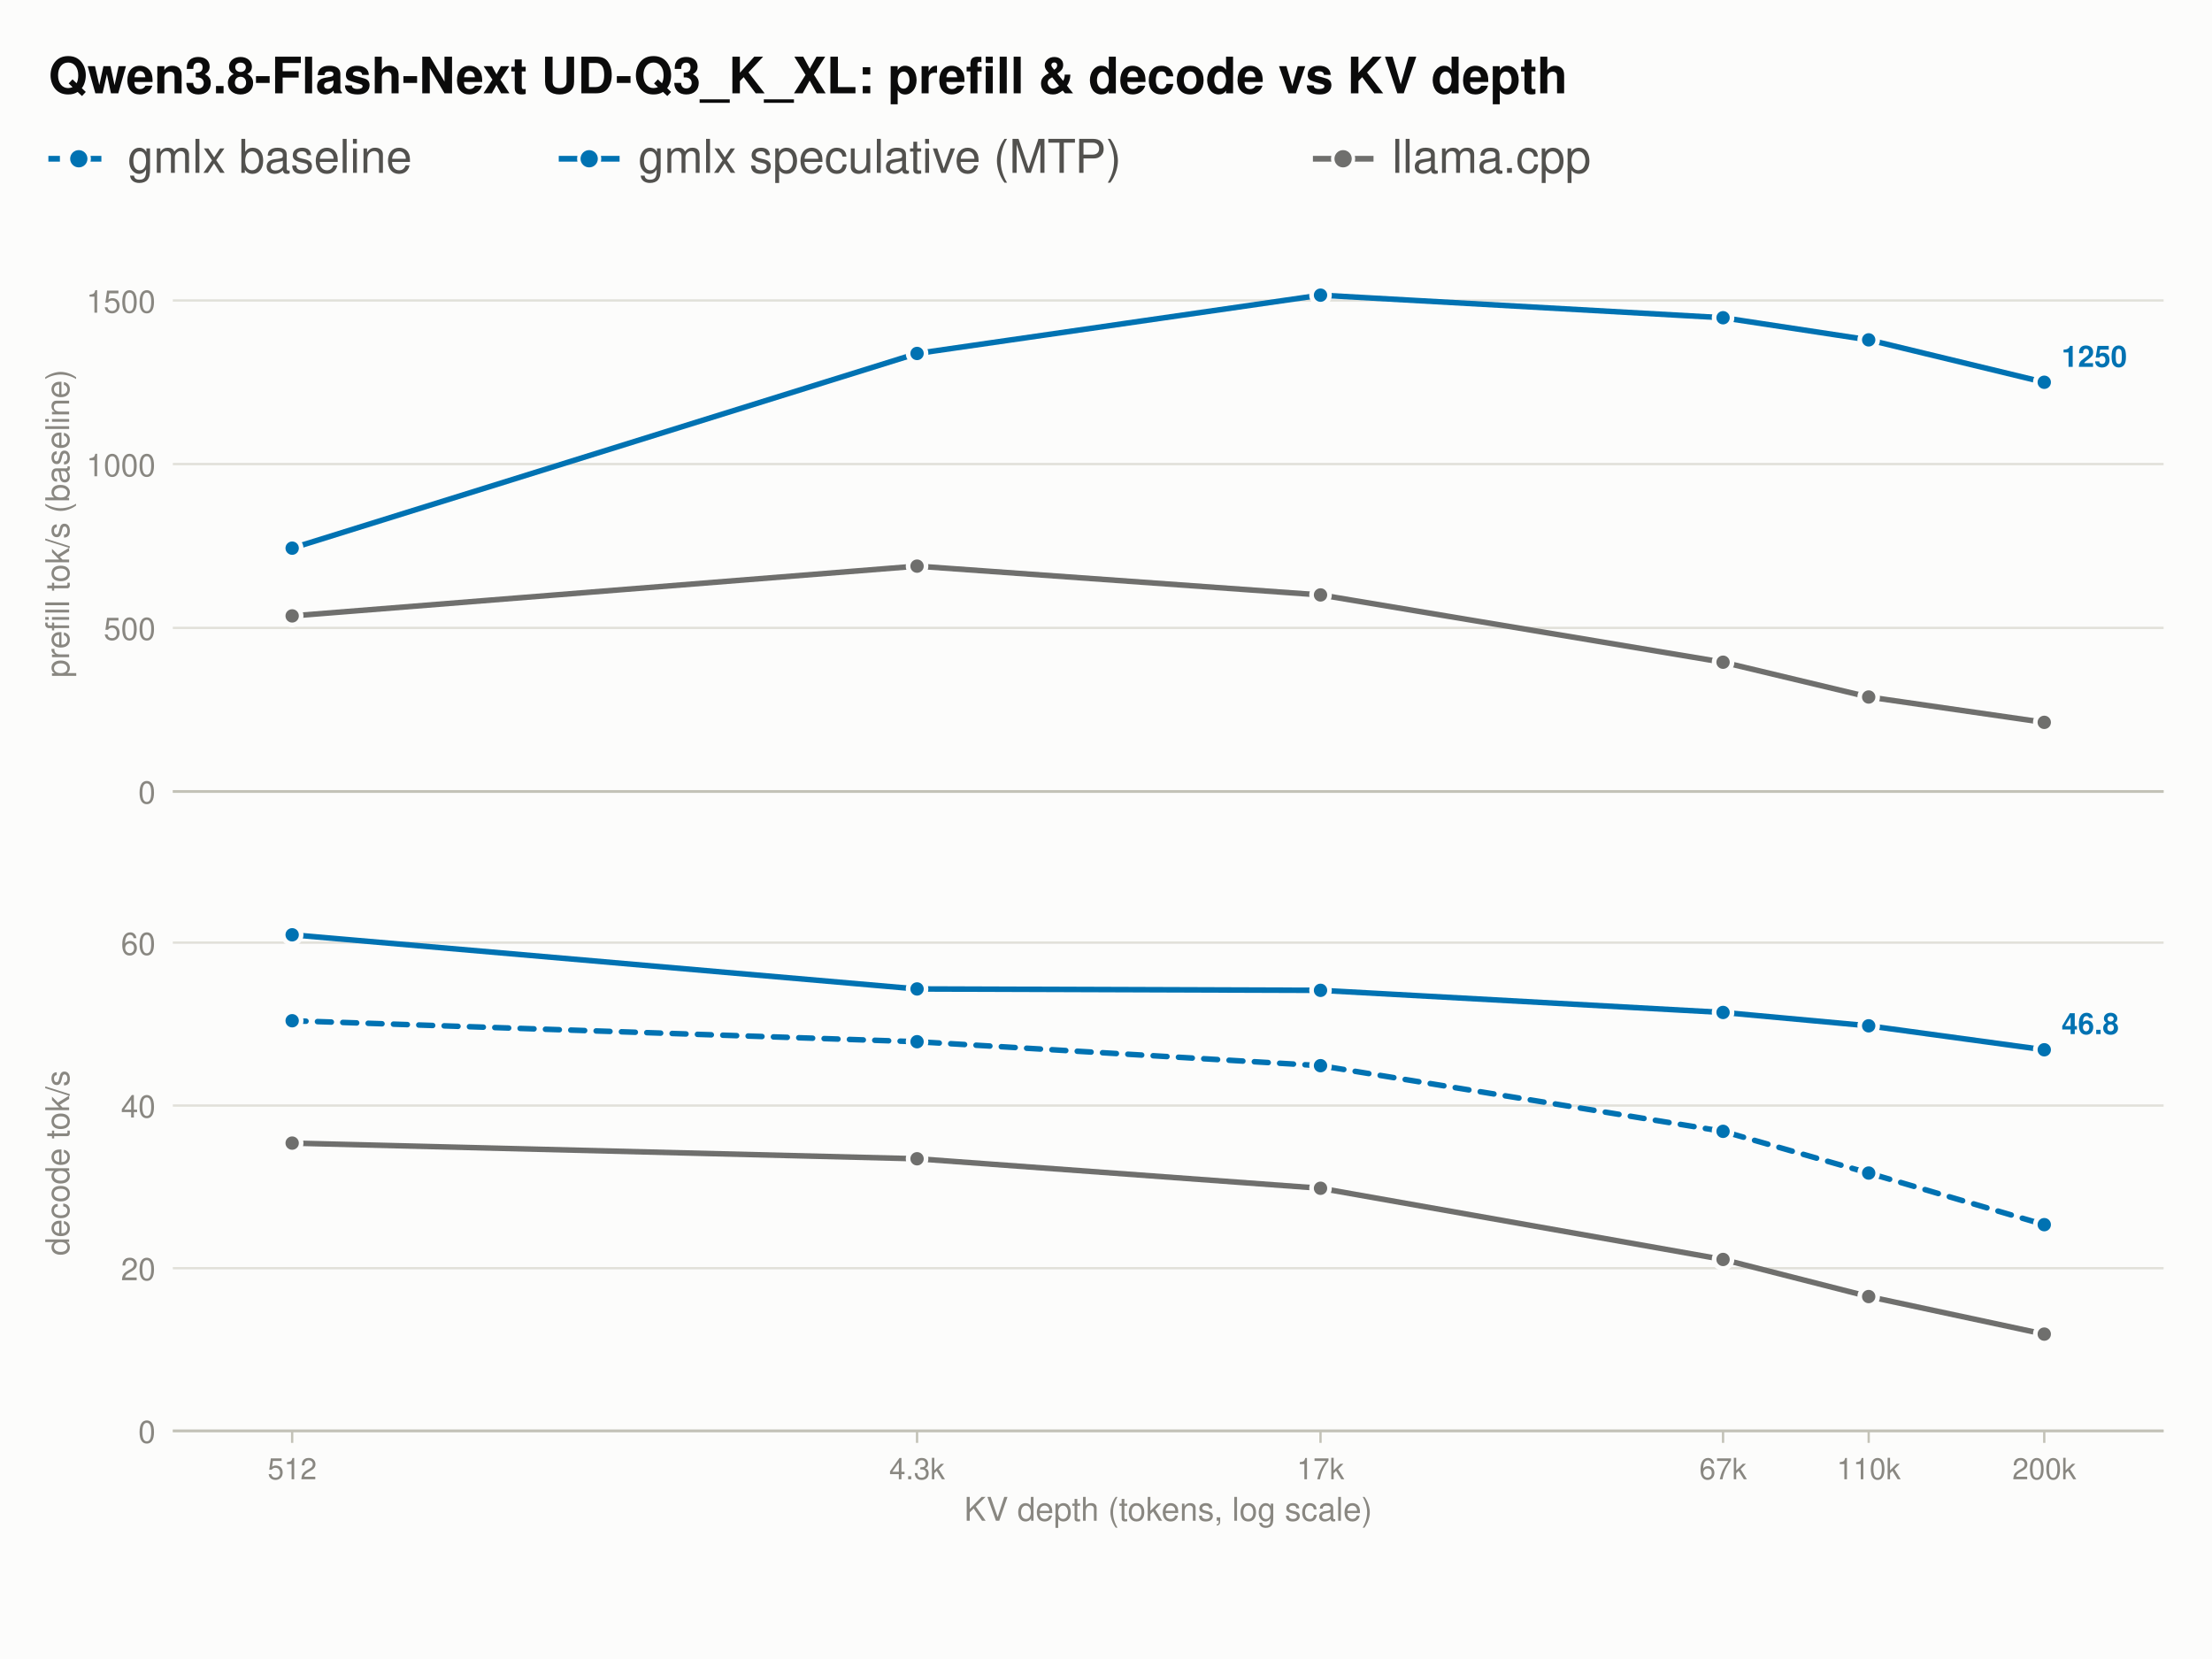
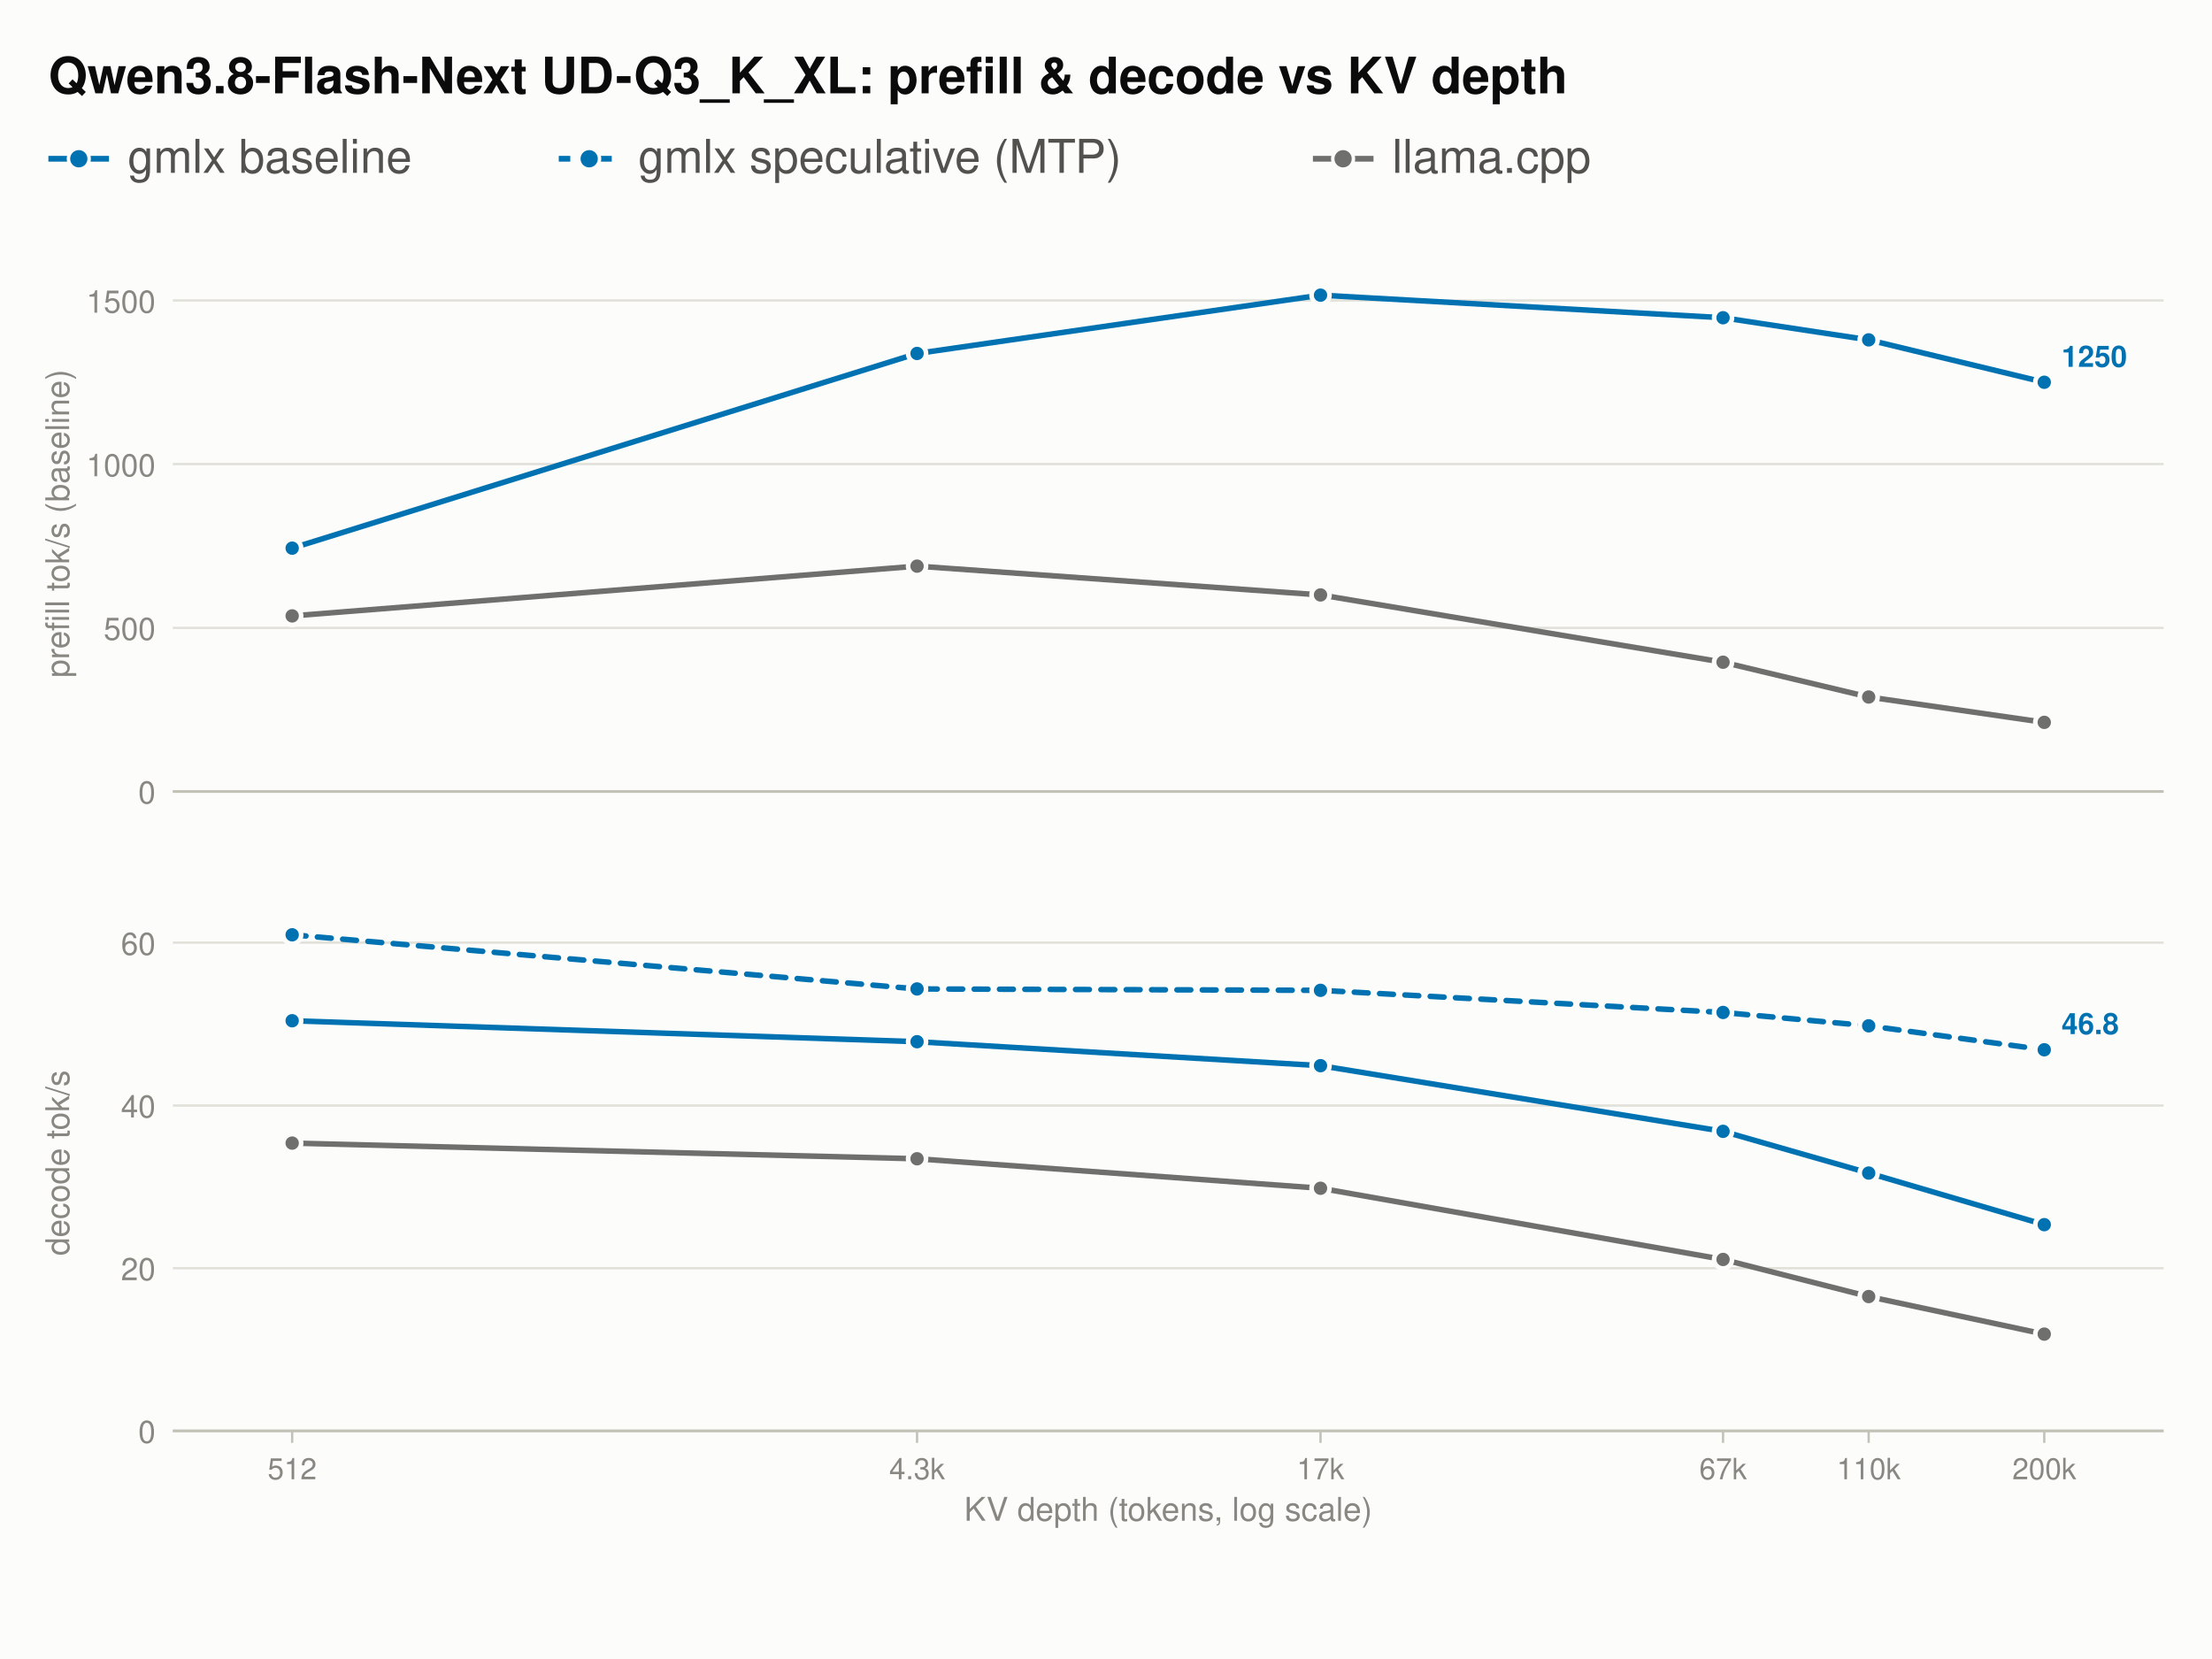
<svg xmlns="http://www.w3.org/2000/svg" width="960" height="720" viewBox="0 0 960 720" font-family="system-ui, -apple-system, 'Segoe UI', Helvetica, Arial, sans-serif">
  <rect x="0" y="0" width="960" height="720" fill="#fcfcfb" />
  <text x="21.0" y="40.5" font-size="21.8" fill="#0b0b0b" font-weight="600">Qwen3.8-Flash-Next UD-Q3_K_XL: prefill &amp; decode vs KV depth</text>
-   <line x1="21.0" y1="68.9" x2="47.3" y2="68.9" stroke="#0072b2" stroke-width="2.5" stroke-dasharray="5,4" />
+   <line x1="21.0" y1="68.9" x2="47.3" y2="68.9" stroke="#0072b2" stroke-width="2.5" />
  <circle cx="34.2" cy="68.9" r="4.5" fill="#0072b2" stroke="#fcfcfb" stroke-width="1.5" />
  <text x="55.4" y="75.0" font-size="20.2" fill="#52514e">gmlx baseline</text>
-   <line x1="242.5" y1="68.9" x2="268.9" y2="68.9" stroke="#0072b2" stroke-width="2.5" />
+   <line x1="242.5" y1="68.9" x2="268.9" y2="68.9" stroke="#0072b2" stroke-width="2.5" stroke-dasharray="5,4" />
  <circle cx="255.7" cy="68.9" r="4.5" fill="#0072b2" stroke="#fcfcfb" stroke-width="1.5" />
  <text x="277.0" y="75.0" font-size="20.2" fill="#52514e">gmlx speculative (MTP)</text>
  <line x1="569.8" y1="68.9" x2="596.1" y2="68.9" stroke="#6f6f6d" stroke-width="2.5" />
  <circle cx="582.9" cy="68.9" r="4.5" fill="#6f6f6d" stroke="#fcfcfb" stroke-width="1.5" />
  <text x="604.2" y="75.0" font-size="20.2" fill="#52514e">llama.cpp</text>
  <line x1="75.0" y1="343.5" x2="939.0" y2="343.5" stroke="#e1e0d9" stroke-width="1.0" />
  <text x="67.5" y="348.7" font-size="13.5" fill="#898781" text-anchor="end" style="font-variant-numeric: tabular-nums">0</text>
  <line x1="75.0" y1="272.5" x2="939.0" y2="272.5" stroke="#e1e0d9" stroke-width="1.0" />
  <text x="67.5" y="277.7" font-size="13.5" fill="#898781" text-anchor="end" style="font-variant-numeric: tabular-nums">500</text>
  <line x1="75.0" y1="201.4" x2="939.0" y2="201.4" stroke="#e1e0d9" stroke-width="1.0" />
  <text x="67.5" y="206.7" font-size="13.5" fill="#898781" text-anchor="end" style="font-variant-numeric: tabular-nums">1000</text>
  <line x1="75.0" y1="130.4" x2="939.0" y2="130.4" stroke="#e1e0d9" stroke-width="1.0" />
  <text x="67.5" y="135.7" font-size="13.5" fill="#898781" text-anchor="end" style="font-variant-numeric: tabular-nums">1500</text>
  <line x1="75.0" y1="343.5" x2="939.0" y2="343.5" stroke="#c3c2b7" stroke-width="1.2" />
  <line x1="126.8" y1="343.5" x2="126.8" y2="343.5" stroke="#c3c2b7" stroke-width="1.0" />
  <line x1="398.0" y1="343.5" x2="398.0" y2="343.5" stroke="#c3c2b7" stroke-width="1.0" />
  <line x1="573.1" y1="343.5" x2="573.1" y2="343.5" stroke="#c3c2b7" stroke-width="1.0" />
  <line x1="747.8" y1="343.5" x2="747.8" y2="343.5" stroke="#c3c2b7" stroke-width="1.0" />
  <line x1="811.0" y1="343.5" x2="811.0" y2="343.5" stroke="#c3c2b7" stroke-width="1.0" />
  <line x1="887.2" y1="343.5" x2="887.2" y2="343.5" stroke="#c3c2b7" stroke-width="1.0" />
  <path d="M126.8,237.9 L398.0,153.4 L573.1,128.1 L747.8,137.9 L811.0,147.5 L887.2,165.9" fill="none" stroke="#0072b2" stroke-width="2.4" stroke-linejoin="round" stroke-linecap="round" />
  <circle cx="126.8" cy="237.9" r="3.9" fill="#0072b2" stroke="#fcfcfb" stroke-width="2.0" />
  <circle cx="398.0" cy="153.4" r="3.9" fill="#0072b2" stroke="#fcfcfb" stroke-width="2.0" />
  <circle cx="573.1" cy="128.1" r="3.9" fill="#0072b2" stroke="#fcfcfb" stroke-width="2.0" />
  <circle cx="747.8" cy="137.9" r="3.9" fill="#0072b2" stroke="#fcfcfb" stroke-width="2.0" />
  <circle cx="811.0" cy="147.5" r="3.9" fill="#0072b2" stroke="#fcfcfb" stroke-width="2.0" />
  <circle cx="887.2" cy="165.9" r="3.9" fill="#0072b2" stroke="#fcfcfb" stroke-width="2.0" />
  <text x="894.7" y="159.2" font-size="12.8" fill="#0072b2" font-weight="600" style="font-variant-numeric: tabular-nums">1250</text>
  <path d="M126.8,267.3 L398.0,245.7 L573.1,258.2 L747.8,287.4 L811.0,302.5 L887.2,313.5" fill="none" stroke="#6f6f6d" stroke-width="2.4" stroke-linejoin="round" stroke-linecap="round" />
  <circle cx="126.8" cy="267.3" r="3.9" fill="#6f6f6d" stroke="#fcfcfb" stroke-width="2.0" />
  <circle cx="398.0" cy="245.7" r="3.9" fill="#6f6f6d" stroke="#fcfcfb" stroke-width="2.0" />
  <circle cx="573.1" cy="258.2" r="3.9" fill="#6f6f6d" stroke="#fcfcfb" stroke-width="2.0" />
  <circle cx="747.8" cy="287.4" r="3.9" fill="#6f6f6d" stroke="#fcfcfb" stroke-width="2.0" />
  <circle cx="811.0" cy="302.5" r="3.9" fill="#6f6f6d" stroke="#fcfcfb" stroke-width="2.0" />
  <circle cx="887.2" cy="313.5" r="3.9" fill="#6f6f6d" stroke="#fcfcfb" stroke-width="2.0" />
  <text x="30.0" y="227.2" font-size="14.2" fill="#898781" text-anchor="middle" transform="rotate(-90.0 30.0 227.2)">prefill tok/s (baseline)</text>
  <line x1="75.0" y1="621.0" x2="939.0" y2="621.0" stroke="#e1e0d9" stroke-width="1.0" />
  <text x="67.5" y="626.2" font-size="13.5" fill="#898781" text-anchor="end" style="font-variant-numeric: tabular-nums">0</text>
  <line x1="75.0" y1="550.4" x2="939.0" y2="550.4" stroke="#e1e0d9" stroke-width="1.0" />
  <text x="67.5" y="555.6" font-size="13.5" fill="#898781" text-anchor="end" style="font-variant-numeric: tabular-nums">20</text>
  <line x1="75.0" y1="479.8" x2="939.0" y2="479.8" stroke="#e1e0d9" stroke-width="1.0" />
  <text x="67.5" y="485.0" font-size="13.5" fill="#898781" text-anchor="end" style="font-variant-numeric: tabular-nums">40</text>
  <line x1="75.0" y1="409.1" x2="939.0" y2="409.1" stroke="#e1e0d9" stroke-width="1.0" />
  <text x="67.5" y="414.4" font-size="13.5" fill="#898781" text-anchor="end" style="font-variant-numeric: tabular-nums">60</text>
  <line x1="75.0" y1="621.0" x2="939.0" y2="621.0" stroke="#c3c2b7" stroke-width="1.2" />
  <line x1="126.8" y1="621.0" x2="126.8" y2="626.2" stroke="#c3c2b7" stroke-width="1.0" />
  <text x="126.8" y="642.0" font-size="12.8" fill="#898781" text-anchor="middle" style="font-variant-numeric: tabular-nums">512</text>
  <line x1="398.0" y1="621.0" x2="398.0" y2="626.2" stroke="#c3c2b7" stroke-width="1.0" />
  <text x="398.0" y="642.0" font-size="12.8" fill="#898781" text-anchor="middle" style="font-variant-numeric: tabular-nums">4.3k</text>
  <line x1="573.1" y1="621.0" x2="573.1" y2="626.2" stroke="#c3c2b7" stroke-width="1.0" />
  <text x="573.1" y="642.0" font-size="12.8" fill="#898781" text-anchor="middle" style="font-variant-numeric: tabular-nums">17k</text>
  <line x1="747.8" y1="621.0" x2="747.8" y2="626.2" stroke="#c3c2b7" stroke-width="1.0" />
  <text x="747.8" y="642.0" font-size="12.8" fill="#898781" text-anchor="middle" style="font-variant-numeric: tabular-nums">67k</text>
  <line x1="811.0" y1="621.0" x2="811.0" y2="626.2" stroke="#c3c2b7" stroke-width="1.0" />
  <text x="811.0" y="642.0" font-size="12.8" fill="#898781" text-anchor="middle" style="font-variant-numeric: tabular-nums">110k</text>
  <line x1="887.2" y1="621.0" x2="887.2" y2="626.2" stroke="#c3c2b7" stroke-width="1.0" />
  <text x="887.2" y="642.0" font-size="12.8" fill="#898781" text-anchor="middle" style="font-variant-numeric: tabular-nums">200k</text>
-   <path d="M126.8,443.0 L398.0,452.1 L573.1,462.5 L747.8,491.0 L811.0,509.1 L887.2,531.5" fill="none" stroke="#0072b2" stroke-width="2.4" stroke-dasharray="6,5" stroke-linejoin="round" stroke-linecap="round" />
+   <path d="M126.8,443.0 L398.0,452.1 L573.1,462.5 L747.8,491.0 L811.0,509.1 L887.2,531.5" fill="none" stroke="#0072b2" stroke-width="2.4" stroke-linejoin="round" stroke-linecap="round" />
  <circle cx="126.8" cy="443.0" r="3.9" fill="#0072b2" stroke="#fcfcfb" stroke-width="2.0" />
  <circle cx="398.0" cy="452.1" r="3.9" fill="#0072b2" stroke="#fcfcfb" stroke-width="2.0" />
  <circle cx="573.1" cy="462.5" r="3.9" fill="#0072b2" stroke="#fcfcfb" stroke-width="2.0" />
  <circle cx="747.8" cy="491.0" r="3.9" fill="#0072b2" stroke="#fcfcfb" stroke-width="2.0" />
  <circle cx="811.0" cy="509.1" r="3.9" fill="#0072b2" stroke="#fcfcfb" stroke-width="2.0" />
  <circle cx="887.2" cy="531.5" r="3.9" fill="#0072b2" stroke="#fcfcfb" stroke-width="2.0" />
-   <path d="M126.8,405.7 L398.0,429.2 L573.1,429.8 L747.8,439.4 L811.0,445.2 L887.2,455.6" fill="none" stroke="#0072b2" stroke-width="2.4" stroke-linejoin="round" stroke-linecap="round" />
+   <path d="M126.8,405.7 L398.0,429.2 L573.1,429.8 L747.8,439.4 L811.0,445.2 L887.2,455.6" fill="none" stroke="#0072b2" stroke-width="2.4" stroke-dasharray="6,5" stroke-linejoin="round" stroke-linecap="round" />
  <circle cx="126.8" cy="405.7" r="3.9" fill="#0072b2" stroke="#fcfcfb" stroke-width="2.0" />
  <circle cx="398.0" cy="429.2" r="3.9" fill="#0072b2" stroke="#fcfcfb" stroke-width="2.0" />
  <circle cx="573.1" cy="429.8" r="3.9" fill="#0072b2" stroke="#fcfcfb" stroke-width="2.0" />
  <circle cx="747.8" cy="439.4" r="3.9" fill="#0072b2" stroke="#fcfcfb" stroke-width="2.0" />
  <circle cx="811.0" cy="445.2" r="3.9" fill="#0072b2" stroke="#fcfcfb" stroke-width="2.0" />
  <circle cx="887.2" cy="455.6" r="3.9" fill="#0072b2" stroke="#fcfcfb" stroke-width="2.0" />
  <text x="894.7" y="448.8" font-size="12.8" fill="#0072b2" font-weight="600" style="font-variant-numeric: tabular-nums">46.8</text>
  <path d="M126.8,496.1 L398.0,502.9 L573.1,515.7 L747.8,546.6 L811.0,562.7 L887.2,579.0" fill="none" stroke="#6f6f6d" stroke-width="2.4" stroke-linejoin="round" stroke-linecap="round" />
  <circle cx="126.8" cy="496.1" r="3.9" fill="#6f6f6d" stroke="#fcfcfb" stroke-width="2.0" />
  <circle cx="398.0" cy="502.9" r="3.9" fill="#6f6f6d" stroke="#fcfcfb" stroke-width="2.0" />
  <circle cx="573.1" cy="515.7" r="3.9" fill="#6f6f6d" stroke="#fcfcfb" stroke-width="2.0" />
  <circle cx="747.8" cy="546.6" r="3.9" fill="#6f6f6d" stroke="#fcfcfb" stroke-width="2.0" />
  <circle cx="811.0" cy="562.7" r="3.9" fill="#6f6f6d" stroke="#fcfcfb" stroke-width="2.0" />
  <circle cx="887.2" cy="579.0" r="3.9" fill="#6f6f6d" stroke="#fcfcfb" stroke-width="2.0" />
  <text x="30.0" y="504.7" font-size="14.2" fill="#898781" text-anchor="middle" transform="rotate(-90.0 30.0 504.7)">decode tok/s</text>
  <text x="507.0" y="660.0" font-size="14.2" fill="#898781" text-anchor="middle">KV depth (tokens, log scale)</text>
</svg>
